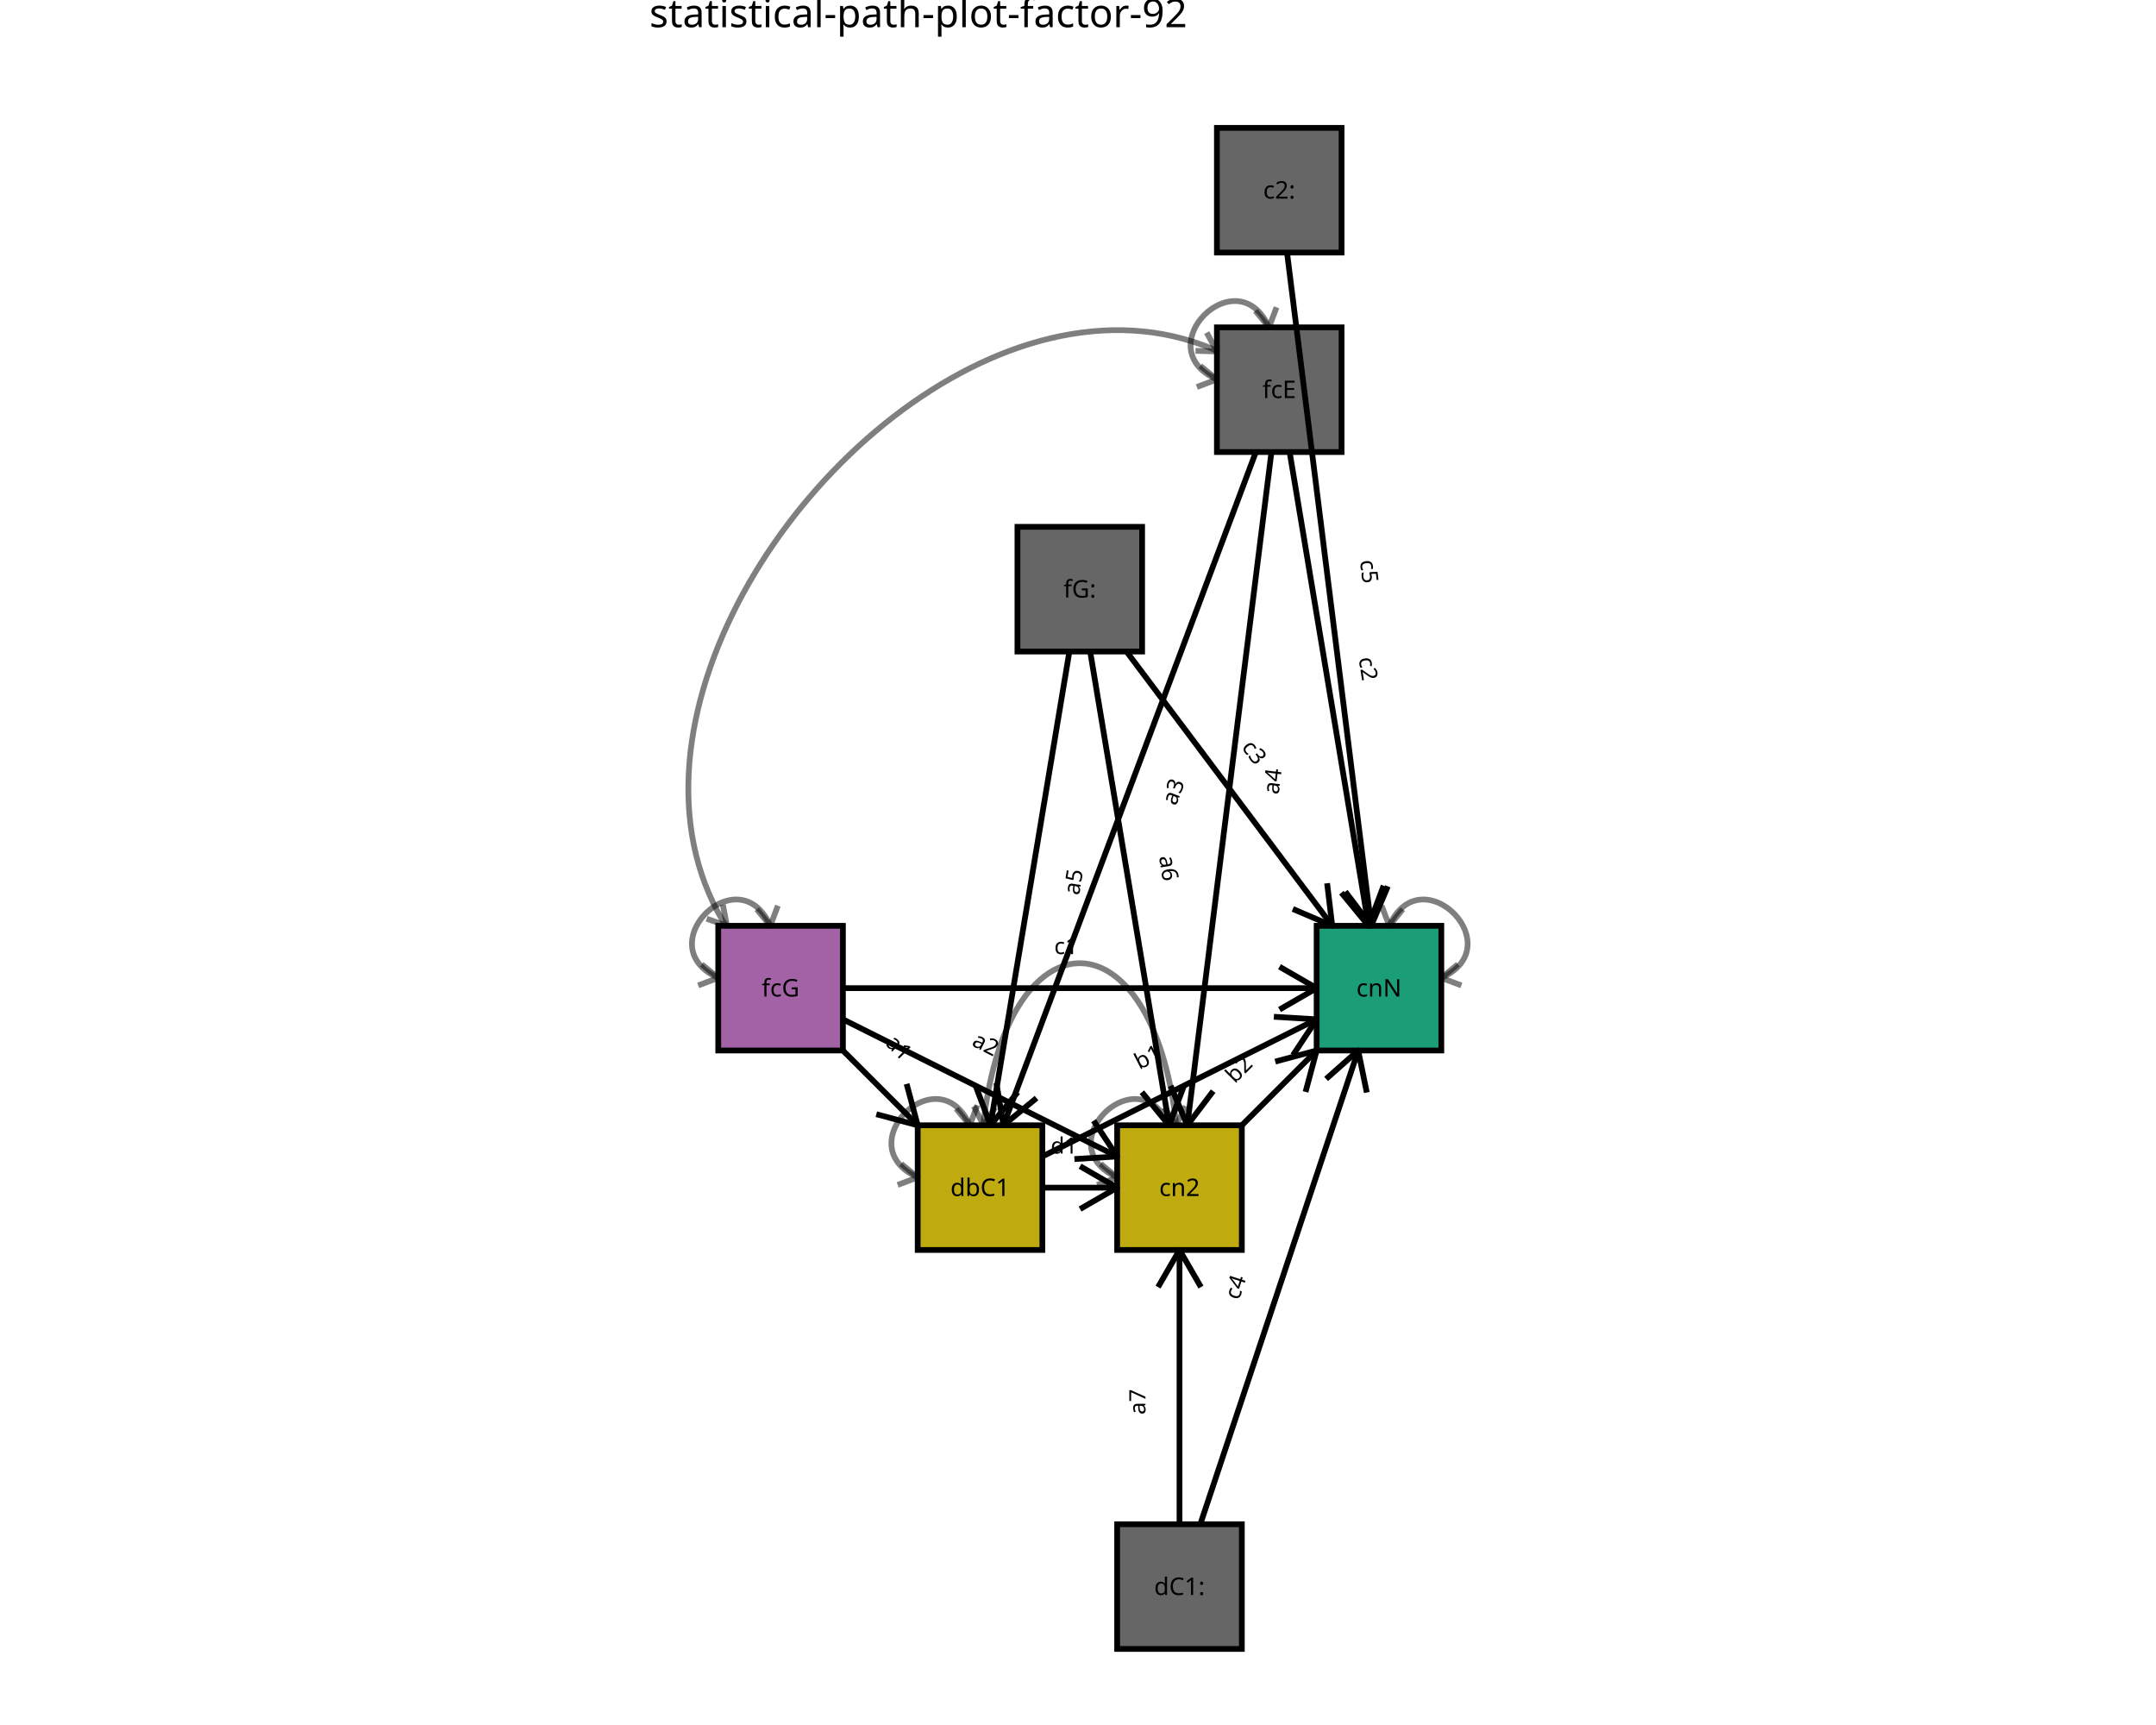
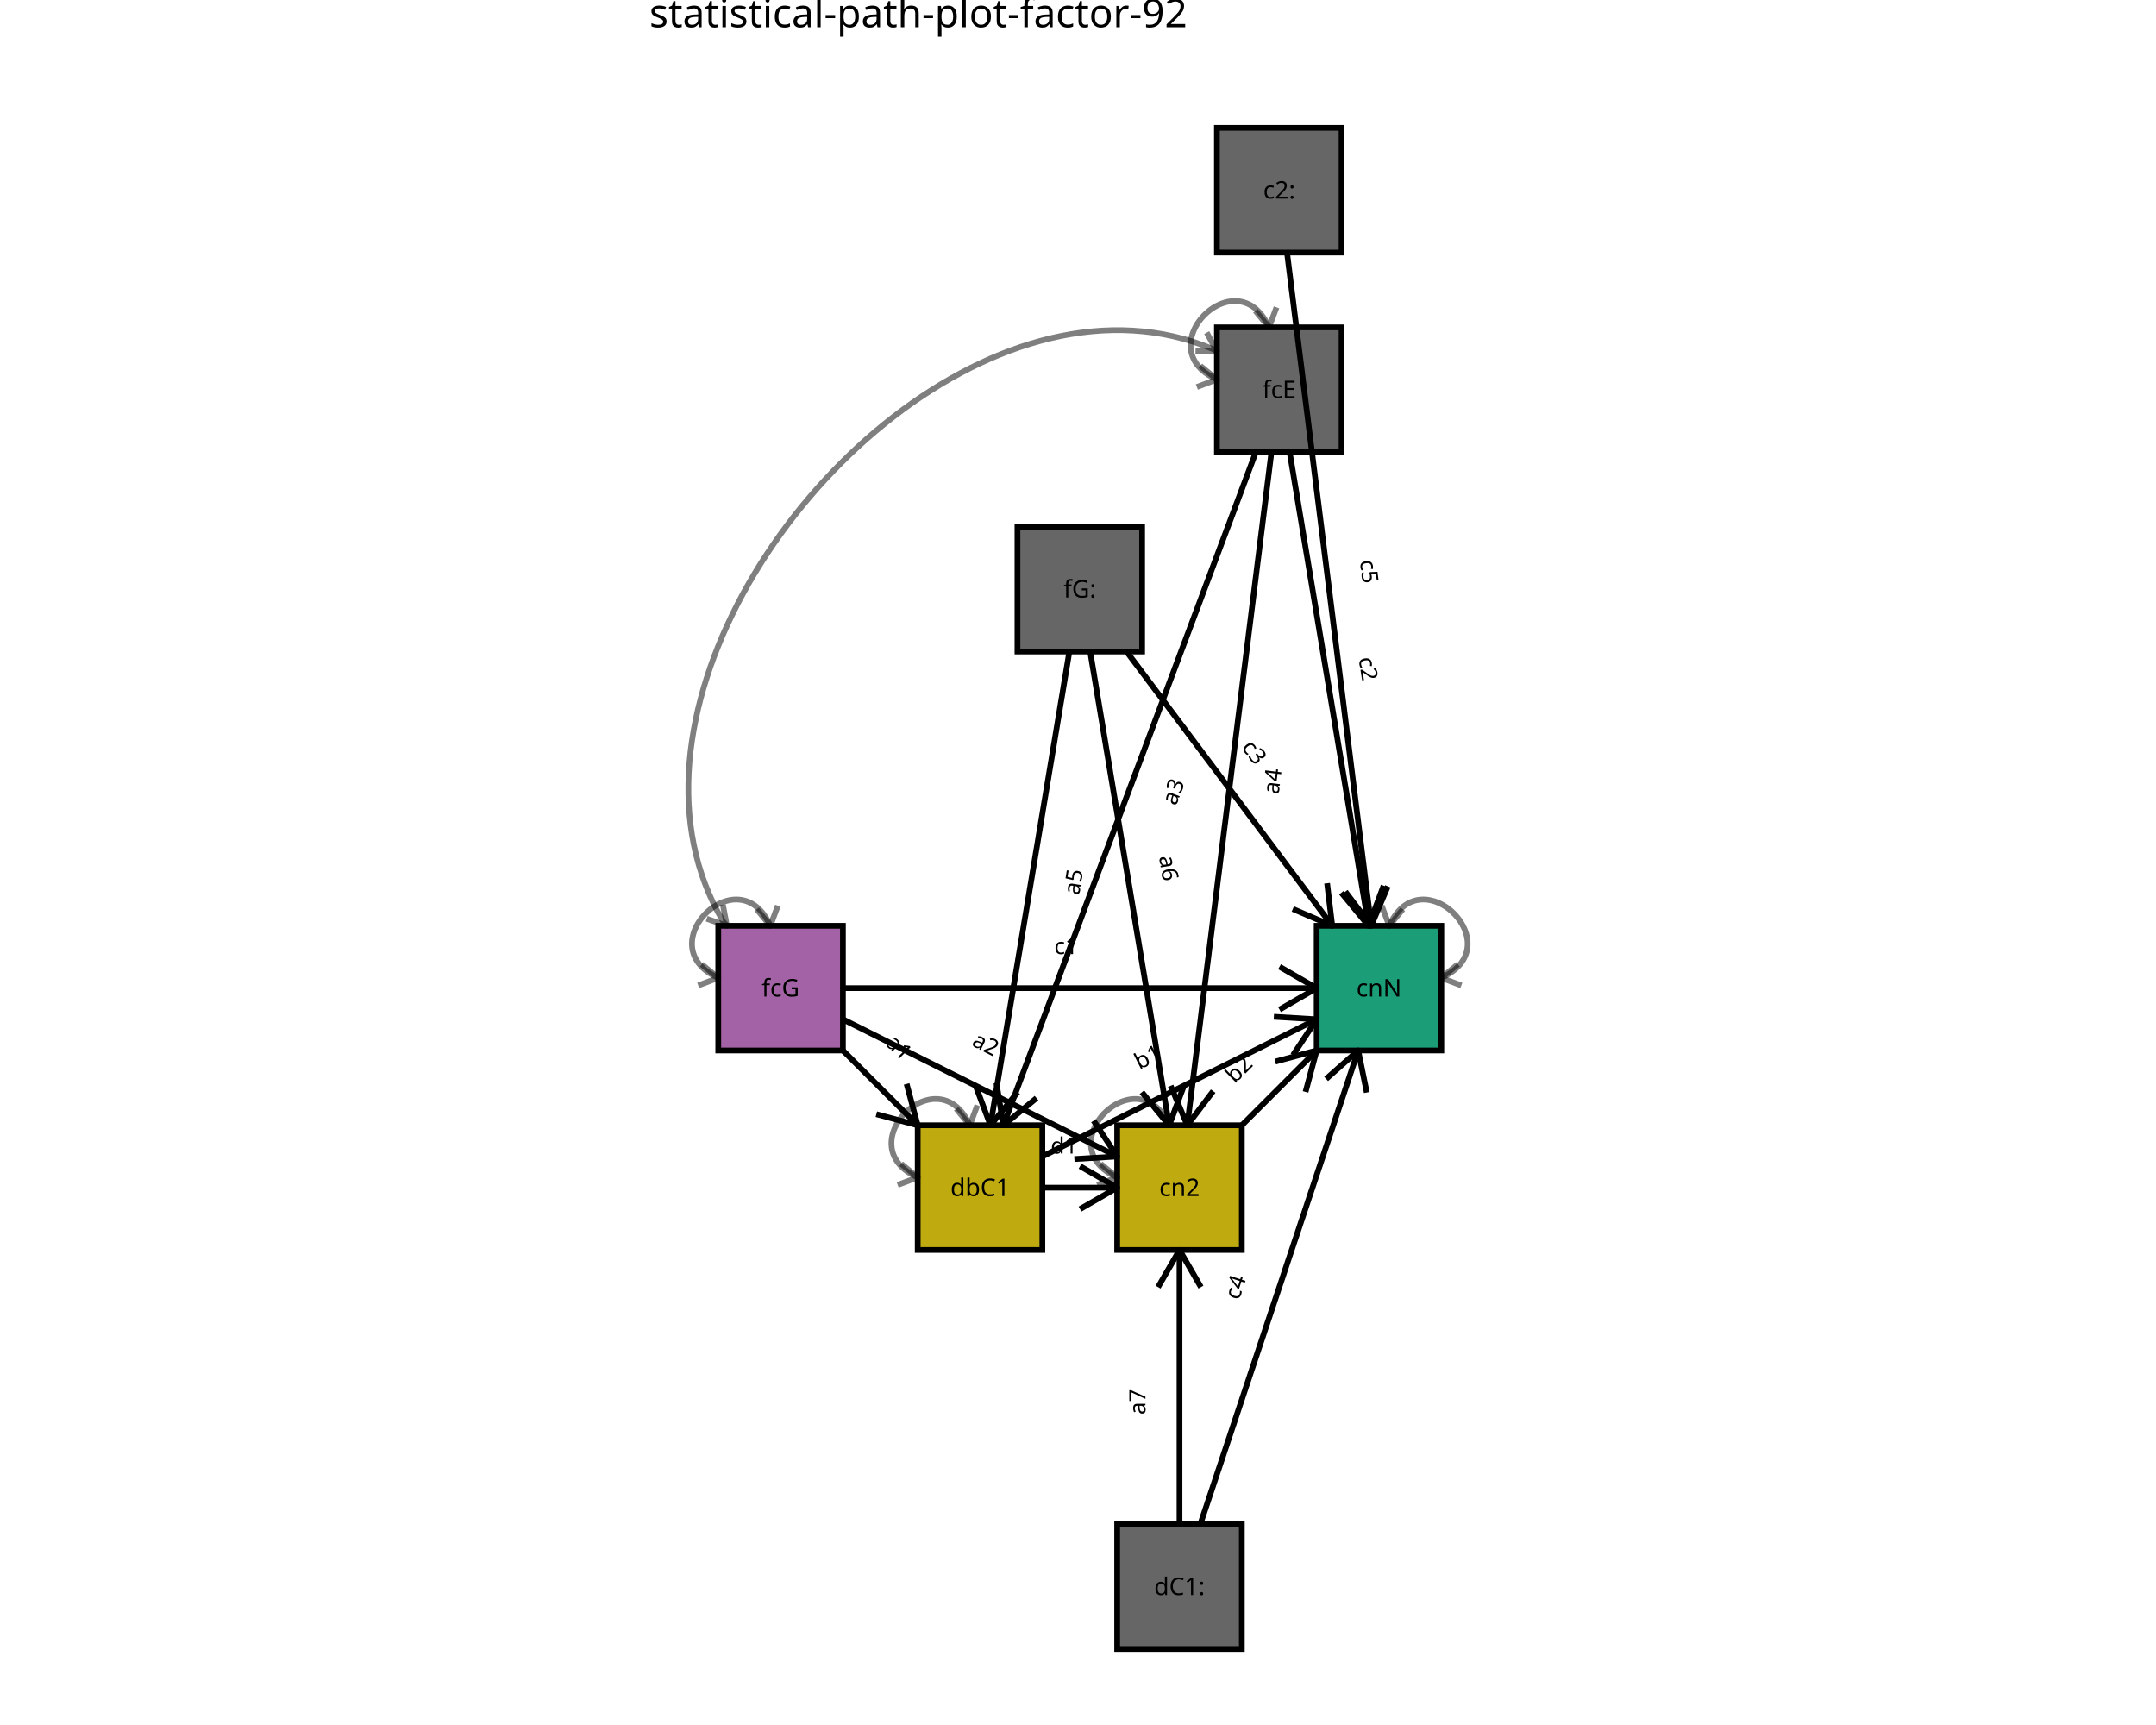
<svg xmlns="http://www.w3.org/2000/svg" class="svglite" data-engine-version="2.0" width="720.00pt" height="576.00pt" viewBox="0 0 720.00 576.00">
  <defs>
    <style type="text/css">
    .svglite line, .svglite polyline, .svglite polygon, .svglite path, .svglite rect, .svglite circle {
      fill: none;
      stroke: #000000;
      stroke-linecap: round;
      stroke-linejoin: round;
      stroke-miterlimit: 10.00;
    }
  </style>
  </defs>
  <rect width="100%" height="100%" style="stroke: none; fill: #FFFFFF;" />
  <defs>
    <clipPath id="cpMC4wMHw3MjAuMDB8MC4wMHw1NzYuMDA=">
      <rect x="0.00" y="0.00" width="720.00" height="576.00" />
    </clipPath>
  </defs>
  <g clip-path="url(#cpMC4wMHw3MjAuMDB8MC4wMHw1NzYuMDA=)">
</g>
  <defs>
    <clipPath id="cpMjE2Ljg3fDUwMy4xM3wwLjAwfDU3Ni4wMA==">
      <rect x="216.87" y="0.00" width="286.26" height="576.00" />
    </clipPath>
  </defs>
  <g clip-path="url(#cpMjE2Ljg3fDUwMy4xM3wwLjAwfDU3Ni4wMA==)">
    <rect x="216.87" y="0.00" width="286.26" height="576.00" style="stroke-width: 10.67; stroke: none;" />
  </g>
  <g clip-path="url(#cpMC4wMHw3MjAuMDB8MC4wMHw1NzYuMDA=)">
</g>
  <defs>
    <clipPath id="cpMjE2Ljg3fDUwMy4xM3wxNy4zMHw1NzYuMDA=">
      <rect x="216.87" y="17.30" width="286.26" height="558.70" />
    </clipPath>
  </defs>
  <g clip-path="url(#cpMjE2Ljg3fDUwMy4xM3wxNy4zMHw1NzYuMDA=)">
    <rect x="216.87" y="17.30" width="286.26" height="558.70" style="stroke-width: 10.67; stroke: none;" />
    <rect x="239.86" y="309.14" width="41.63" height="41.63" style="stroke-width: 1.92; stroke-linecap: butt; stroke-linejoin: miter; fill: #A362A5;" />
    <rect x="439.70" y="309.14" width="41.63" height="41.63" style="stroke-width: 1.92; stroke-linecap: butt; stroke-linejoin: miter; fill: #1B9E77;" />
    <rect x="306.47" y="375.75" width="41.63" height="41.63" style="stroke-width: 1.92; stroke-linecap: butt; stroke-linejoin: miter; fill: #BFAB0F;" />
    <rect x="373.08" y="375.75" width="41.63" height="41.63" style="stroke-width: 1.92; stroke-linecap: butt; stroke-linejoin: miter; fill: #BFAB0F;" />
    <rect x="406.39" y="109.31" width="41.63" height="41.63" style="stroke-width: 1.92; stroke-linecap: butt; stroke-linejoin: miter; fill: #666666;" />
    <rect x="339.78" y="175.92" width="41.63" height="41.63" style="stroke-width: 1.92; stroke-linecap: butt; stroke-linejoin: miter; fill: #666666;" />
    <rect x="373.08" y="508.97" width="41.63" height="41.63" style="stroke-width: 1.92; stroke-linecap: butt; stroke-linejoin: miter; fill: #666666;" />
    <rect x="406.39" y="42.70" width="41.63" height="41.63" style="stroke-width: 1.92; stroke-linecap: butt; stroke-linejoin: miter; fill: #666666;" />
    <polyline points="281.50,329.96 282.88,329.96 284.90,329.96 286.92,329.96 288.94,329.96 290.96,329.96 292.98,329.96 294.99,329.96 297.01,329.96 299.03,329.96 301.05,329.96 303.07,329.96 305.09,329.96 307.11,329.96 309.12,329.96 311.14,329.96 313.16,329.96 315.18,329.96 317.20,329.96 319.22,329.96 321.23,329.96 323.25,329.96 325.27,329.96 327.29,329.96 329.31,329.96 331.33,329.96 333.35,329.96 335.36,329.96 337.38,329.96 339.40,329.96 341.42,329.96 343.44,329.96 345.46,329.96 347.48,329.96 349.49,329.96 351.51,329.96 353.53,329.96 355.55,329.96 357.57,329.96 359.59,329.96 361.60,329.96 363.62,329.96 365.64,329.96 367.66,329.96 369.68,329.96 371.70,329.96 373.72,329.96 375.73,329.96 377.75,329.96 379.77,329.96 381.79,329.96 383.81,329.96 385.83,329.96 387.85,329.96 389.86,329.96 391.88,329.96 393.90,329.96 395.92,329.96 397.94,329.96 399.96,329.96 401.97,329.96 403.99,329.96 406.01,329.96 408.03,329.96 410.05,329.96 412.07,329.96 414.09,329.96 416.10,329.96 418.12,329.96 420.14,329.96 422.16,329.96 424.18,329.96 426.20,329.96 428.22,329.96 430.23,329.96 432.25,329.96 434.27,329.96 436.29,329.96 438.31,329.96 439.70,329.96 " style="stroke-width: 1.92; stroke-linecap: butt;" />
    <polyline points="427.30,337.11 439.70,329.96 427.30,322.80 " style="stroke-width: 1.92; stroke-linecap: butt;" />
    <polyline points="376.21,217.55 376.74,218.27 377.75,219.61 378.76,220.96 379.77,222.30 380.78,223.65 381.79,225.00 382.80,226.34 383.81,227.69 384.82,229.03 385.83,230.38 386.84,231.72 387.85,233.07 388.85,234.41 389.86,235.76 390.87,237.11 391.88,238.45 392.89,239.80 393.90,241.14 394.91,242.49 395.92,243.83 396.93,245.18 397.94,246.53 398.95,247.87 399.96,249.22 400.97,250.56 401.97,251.91 402.98,253.25 403.99,254.60 405.00,255.95 406.01,257.29 407.02,258.64 408.03,259.98 409.04,261.33 410.05,262.67 411.06,264.02 412.07,265.37 413.08,266.71 414.09,268.06 415.09,269.40 416.10,270.75 417.11,272.09 418.12,273.44 419.13,274.78 420.14,276.13 421.15,277.48 422.16,278.82 423.17,280.17 424.18,281.51 425.19,282.86 426.20,284.20 427.21,285.55 428.22,286.90 429.22,288.24 430.23,289.59 431.24,290.93 432.25,292.28 433.26,293.62 434.27,294.97 435.28,296.32 436.29,297.66 437.30,299.01 438.31,300.35 439.32,301.70 440.33,303.04 441.34,304.39 442.34,305.74 443.35,307.08 444.36,308.43 444.90,309.14 " style="stroke-width: 1.92; stroke-linecap: butt;" />
    <polyline points="431.74,303.52 444.90,309.14 443.19,294.93 " style="stroke-width: 1.92; stroke-linecap: butt;" />
    <polyline points="357.13,217.55 356.89,218.94 356.56,220.96 356.22,222.98 355.89,225.00 355.55,227.01 355.21,229.03 354.88,231.05 354.54,233.07 354.20,235.09 353.87,237.11 353.53,239.12 353.19,241.14 352.86,243.16 352.52,245.18 352.19,247.20 351.85,249.22 351.51,251.24 351.18,253.25 350.84,255.27 350.50,257.29 350.17,259.31 349.83,261.33 349.49,263.35 349.16,265.37 348.82,267.38 348.48,269.40 348.15,271.42 347.81,273.44 347.48,275.46 347.14,277.48 346.80,279.49 346.47,281.51 346.13,283.53 345.79,285.55 345.46,287.57 345.12,289.59 344.78,291.61 344.45,293.62 344.11,295.64 343.77,297.66 343.44,299.68 343.10,301.70 342.77,303.72 342.43,305.74 342.09,307.75 341.76,309.77 341.42,311.79 341.08,313.81 340.75,315.83 340.41,317.85 340.07,319.86 339.74,321.88 339.40,323.90 339.06,325.92 338.73,327.94 338.39,329.96 338.06,331.98 337.72,333.99 337.38,336.01 337.05,338.03 336.71,340.05 336.37,342.07 336.04,344.09 335.70,346.11 335.36,348.12 335.03,350.14 334.69,352.16 334.35,354.18 334.02,356.20 333.68,358.22 333.35,360.23 333.01,362.25 332.67,364.27 332.34,366.29 332.00,368.31 331.66,370.33 331.33,372.35 330.99,374.36 330.76,375.75 " style="stroke-width: 1.92; stroke-linecap: butt;" />
    <polyline points="325.74,362.35 330.76,375.75 339.86,364.70 " style="stroke-width: 1.92; stroke-linecap: butt;" />
    <polyline points="364.06,217.55 364.30,218.94 364.63,220.96 364.97,222.98 365.31,225.00 365.64,227.01 365.98,229.03 366.31,231.05 366.65,233.07 366.99,235.09 367.32,237.11 367.66,239.12 368.00,241.14 368.33,243.16 368.67,245.18 369.01,247.20 369.34,249.22 369.68,251.24 370.02,253.25 370.35,255.27 370.69,257.29 371.02,259.31 371.36,261.33 371.70,263.35 372.03,265.37 372.37,267.38 372.71,269.40 373.04,271.42 373.38,273.44 373.72,275.46 374.05,277.48 374.39,279.49 374.72,281.51 375.06,283.53 375.40,285.55 375.73,287.57 376.07,289.59 376.41,291.61 376.74,293.62 377.08,295.64 377.42,297.66 377.75,299.68 378.09,301.70 378.43,303.72 378.76,305.74 379.10,307.75 379.43,309.77 379.77,311.79 380.11,313.81 380.44,315.83 380.78,317.85 381.12,319.86 381.45,321.88 381.79,323.90 382.13,325.92 382.46,327.94 382.80,329.96 383.14,331.98 383.47,333.99 383.81,336.01 384.14,338.03 384.48,340.05 384.82,342.07 385.15,344.09 385.49,346.11 385.83,348.12 386.16,350.14 386.50,352.16 386.84,354.18 387.17,356.20 387.51,358.22 387.85,360.23 388.18,362.25 388.52,364.27 388.85,366.29 389.19,368.31 389.53,370.33 389.86,372.35 390.20,374.36 390.43,375.75 " style="stroke-width: 1.92; stroke-linecap: butt;" />
    <polyline points="381.33,364.70 390.43,375.75 395.45,362.35 " style="stroke-width: 1.92; stroke-linecap: butt;" />
    <polyline points="400.84,508.97 401.30,507.59 401.97,505.57 402.65,503.55 403.32,501.53 403.99,499.51 404.67,497.49 405.34,495.47 406.01,493.46 406.68,491.44 407.36,489.42 408.03,487.40 408.70,485.38 409.38,483.36 410.05,481.34 410.72,479.33 411.39,477.31 412.07,475.29 412.74,473.27 413.41,471.25 414.09,469.23 414.76,467.22 415.43,465.20 416.10,463.18 416.78,461.16 417.45,459.14 418.12,457.12 418.80,455.10 419.47,453.09 420.14,451.07 420.81,449.05 421.49,447.03 422.16,445.01 422.83,442.99 423.51,440.97 424.18,438.96 424.85,436.94 425.52,434.92 426.20,432.90 426.87,430.88 427.54,428.86 428.22,426.85 428.89,424.83 429.56,422.81 430.23,420.79 430.91,418.77 431.58,416.75 432.25,414.73 432.93,412.72 433.60,410.70 434.27,408.68 434.94,406.66 435.62,404.64 436.29,402.62 436.96,400.60 437.63,398.59 438.31,396.57 438.98,394.55 439.65,392.53 440.33,390.51 441.00,388.49 441.67,386.48 442.34,384.46 443.02,382.44 443.69,380.42 444.36,378.40 445.04,376.38 445.71,374.36 446.38,372.35 447.05,370.33 447.73,368.31 448.40,366.29 449.07,364.27 449.75,362.25 450.42,360.23 451.09,358.22 451.76,356.20 452.44,354.18 453.11,352.16 453.57,350.77 " style="stroke-width: 1.92; stroke-linecap: butt;" />
    <polyline points="456.44,364.80 453.57,350.77 442.86,360.27 " style="stroke-width: 1.92; stroke-linecap: butt;" />
    <polyline points="393.90,508.97 393.90,508.26 393.90,506.91 393.90,505.57 393.90,504.22 393.90,502.88 393.90,501.53 393.90,500.18 393.90,498.84 393.90,497.49 393.90,496.15 393.90,494.80 393.90,493.46 393.90,492.11 393.90,490.76 393.90,489.42 393.90,488.07 393.90,486.73 393.90,485.38 393.90,484.04 393.90,482.69 393.90,481.34 393.90,480.00 393.90,478.65 393.90,477.31 393.90,475.96 393.90,474.62 393.90,473.27 393.90,471.93 393.90,470.58 393.90,469.23 393.90,467.89 393.90,466.54 393.90,465.20 393.90,463.85 393.90,462.51 393.90,461.16 393.90,459.81 393.90,458.47 393.90,457.12 393.90,455.78 393.90,454.43 393.90,453.09 393.90,451.74 393.90,450.39 393.90,449.05 393.90,447.70 393.90,446.36 393.90,445.01 393.90,443.67 393.90,442.32 393.90,440.97 393.90,439.63 393.90,438.28 393.90,436.94 393.90,435.59 393.90,434.25 393.90,432.90 393.90,431.56 393.90,430.21 393.90,428.86 393.90,427.52 393.90,426.17 393.90,424.83 393.90,423.48 393.90,422.14 393.90,420.79 393.90,419.44 393.90,418.10 393.90,417.38 " style="stroke-width: 1.92; stroke-linecap: butt;" />
    <polyline points="401.06,429.78 393.90,417.38 386.74,429.78 " style="stroke-width: 1.92; stroke-linecap: butt;" />
    <polyline points="429.81,84.33 429.90,85.05 430.23,87.74 430.57,90.43 430.91,93.12 431.24,95.81 431.58,98.50 431.92,101.19 432.25,103.89 432.59,106.58 432.93,109.27 433.26,111.96 433.60,114.65 433.93,117.34 434.27,120.03 434.61,122.72 434.94,125.42 435.28,128.11 435.62,130.80 435.95,133.49 436.29,136.18 436.63,138.87 436.96,141.56 437.30,144.26 437.63,146.95 437.97,149.64 438.31,152.33 438.64,155.02 438.98,157.71 439.32,160.40 439.65,163.09 439.99,165.79 440.33,168.48 440.66,171.17 441.00,173.86 441.34,176.55 441.67,179.24 442.01,181.93 442.34,184.63 442.68,187.32 443.02,190.01 443.35,192.70 443.69,195.39 444.03,198.08 444.36,200.77 444.70,203.46 445.04,206.16 445.37,208.85 445.71,211.54 446.05,214.23 446.38,216.92 446.72,219.61 447.05,222.30 447.39,225.00 447.73,227.69 448.06,230.38 448.40,233.07 448.74,235.76 449.07,238.45 449.41,241.14 449.75,243.83 450.08,246.53 450.42,249.22 450.76,251.91 451.09,254.60 451.43,257.29 451.76,259.98 452.10,262.67 452.44,265.37 452.77,268.06 453.11,270.75 453.45,273.44 453.78,276.13 454.12,278.82 454.46,281.51 454.79,284.20 455.13,286.90 455.47,289.59 455.80,292.28 456.14,294.97 456.47,297.66 456.81,300.35 457.15,303.04 457.48,305.74 457.82,308.43 457.91,309.14 " style="stroke-width: 1.92; stroke-linecap: butt;" />
    <polyline points="449.27,297.73 457.91,309.14 463.47,295.95 " style="stroke-width: 1.92; stroke-linecap: butt;" />
    <polyline points="281.50,350.77 281.54,350.82 282.21,351.49 282.88,352.16 283.56,352.83 284.23,353.51 284.90,354.18 285.57,354.85 286.25,355.52 286.92,356.20 287.59,356.87 288.27,357.54 288.94,358.22 289.61,358.89 290.28,359.56 290.96,360.23 291.63,360.91 292.30,361.58 292.98,362.25 293.65,362.93 294.32,363.60 294.99,364.27 295.67,364.94 296.34,365.62 297.01,366.29 297.69,366.96 298.36,367.64 299.03,368.31 299.70,368.98 300.38,369.65 301.05,370.33 301.72,371.00 302.40,371.67 303.07,372.35 303.74,373.02 304.41,373.69 305.09,374.36 305.76,375.04 306.43,375.71 306.47,375.75 " style="stroke-width: 1.92; stroke-linecap: butt;" />
    <polyline points="292.65,372.05 306.47,375.75 302.77,361.93 " style="stroke-width: 1.92; stroke-linecap: butt;" />
    <polyline points="281.50,340.37 282.21,340.72 283.56,341.40 284.90,342.07 286.25,342.74 287.59,343.41 288.94,344.09 290.28,344.76 291.63,345.43 292.98,346.11 294.32,346.78 295.67,347.45 297.01,348.12 298.36,348.80 299.70,349.47 301.05,350.14 302.40,350.82 303.74,351.49 305.09,352.16 306.43,352.83 307.78,353.51 309.12,354.18 310.47,354.85 311.81,355.52 313.16,356.20 314.51,356.87 315.85,357.54 317.20,358.22 318.54,358.89 319.89,359.56 321.23,360.23 322.58,360.91 323.93,361.58 325.27,362.25 326.62,362.93 327.96,363.60 329.31,364.27 330.65,364.94 332.00,365.62 333.35,366.29 334.69,366.96 336.04,367.64 337.38,368.31 338.73,368.98 340.07,369.65 341.42,370.33 342.77,371.00 344.11,371.67 345.46,372.35 346.80,373.02 348.15,373.69 349.49,374.36 350.84,375.04 352.19,375.71 353.53,376.38 354.88,377.06 356.22,377.73 357.57,378.40 358.91,379.07 360.26,379.75 361.60,380.42 362.95,381.09 364.30,381.77 365.64,382.44 366.99,383.11 368.33,383.78 369.68,384.46 371.02,385.13 372.37,385.80 373.08,386.16 " style="stroke-width: 1.92; stroke-linecap: butt;" />
    <polyline points="358.80,387.02 373.08,386.16 365.20,374.22 " style="stroke-width: 1.92; stroke-linecap: butt;" />
    <polyline points="348.11,386.16 348.82,385.80 350.17,385.13 351.51,384.46 352.86,383.78 354.20,383.11 355.55,382.44 356.89,381.77 358.24,381.09 359.59,380.42 360.93,379.75 362.28,379.07 363.62,378.40 364.97,377.73 366.31,377.06 367.66,376.38 369.01,375.71 370.35,375.04 371.70,374.36 373.04,373.69 374.39,373.02 375.73,372.35 377.08,371.67 378.43,371.00 379.77,370.33 381.12,369.65 382.46,368.98 383.81,368.31 385.15,367.64 386.50,366.96 387.85,366.29 389.19,365.62 390.54,364.94 391.88,364.27 393.23,363.60 394.57,362.93 395.92,362.25 397.26,361.58 398.61,360.91 399.96,360.23 401.30,359.56 402.65,358.89 403.99,358.22 405.34,357.54 406.68,356.87 408.03,356.20 409.38,355.52 410.72,354.85 412.07,354.18 413.41,353.51 414.76,352.83 416.10,352.16 417.45,351.49 418.80,350.82 420.14,350.14 421.49,349.47 422.83,348.80 424.18,348.12 425.52,347.45 426.87,346.78 428.22,346.11 429.56,345.43 430.91,344.76 432.25,344.09 433.60,343.41 434.94,342.74 436.29,342.07 437.63,341.40 438.98,340.72 439.70,340.37 " style="stroke-width: 1.92; stroke-linecap: butt;" />
    <polyline points="431.81,352.31 439.70,340.37 425.41,339.51 " style="stroke-width: 1.92; stroke-linecap: butt;" />
    <polyline points="348.11,396.57 348.15,396.57 348.82,396.57 349.49,396.57 350.17,396.57 350.84,396.57 351.51,396.57 352.19,396.57 352.86,396.57 353.53,396.57 354.20,396.57 354.88,396.57 355.55,396.57 356.22,396.57 356.89,396.57 357.57,396.57 358.24,396.57 358.91,396.57 359.59,396.57 360.26,396.57 360.93,396.57 361.60,396.57 362.28,396.57 362.95,396.57 363.62,396.57 364.30,396.57 364.97,396.57 365.64,396.57 366.31,396.57 366.99,396.57 367.66,396.57 368.33,396.57 369.01,396.57 369.68,396.57 370.35,396.57 371.02,396.57 371.70,396.57 372.37,396.57 373.04,396.57 373.08,396.57 " style="stroke-width: 1.92; stroke-linecap: butt;" />
    <polyline points="360.69,403.72 373.08,396.57 360.69,389.41 " style="stroke-width: 1.92; stroke-linecap: butt;" />
    <polyline points="414.72,375.75 414.76,375.71 415.43,375.04 416.10,374.36 416.78,373.69 417.45,373.02 418.12,372.35 418.80,371.67 419.47,371.00 420.14,370.33 420.81,369.65 421.49,368.98 422.16,368.31 422.83,367.64 423.51,366.96 424.18,366.29 424.85,365.62 425.52,364.94 426.20,364.27 426.87,363.60 427.54,362.93 428.22,362.25 428.89,361.58 429.56,360.91 430.23,360.23 430.91,359.56 431.58,358.89 432.25,358.22 432.93,357.54 433.60,356.87 434.27,356.20 434.94,355.52 435.62,354.85 436.29,354.18 436.96,353.51 437.63,352.83 438.31,352.16 438.98,351.49 439.65,350.82 439.70,350.77 " style="stroke-width: 1.92; stroke-linecap: butt;" />
    <polyline points="435.99,364.60 439.70,350.77 425.87,354.48 " style="stroke-width: 1.92; stroke-linecap: butt;" />
    <polyline points="430.68,150.94 430.91,152.33 431.24,154.35 431.58,156.37 431.92,158.38 432.25,160.40 432.59,162.42 432.93,164.44 433.26,166.46 433.60,168.48 433.93,170.50 434.27,172.51 434.61,174.53 434.94,176.55 435.28,178.57 435.62,180.59 435.95,182.61 436.29,184.63 436.63,186.64 436.96,188.66 437.30,190.68 437.63,192.70 437.97,194.72 438.31,196.74 438.64,198.75 438.98,200.77 439.32,202.79 439.65,204.81 439.99,206.83 440.33,208.85 440.66,210.87 441.00,212.88 441.34,214.90 441.67,216.92 442.01,218.94 442.34,220.96 442.68,222.98 443.02,225.00 443.35,227.01 443.69,229.03 444.03,231.05 444.36,233.07 444.70,235.09 445.04,237.11 445.37,239.12 445.71,241.14 446.05,243.16 446.38,245.18 446.72,247.20 447.05,249.22 447.39,251.24 447.73,253.25 448.06,255.27 448.40,257.29 448.74,259.31 449.07,261.33 449.41,263.35 449.75,265.37 450.08,267.38 450.42,269.40 450.76,271.42 451.09,273.44 451.43,275.46 451.76,277.48 452.10,279.49 452.44,281.51 452.77,283.53 453.11,285.55 453.45,287.57 453.78,289.59 454.12,291.61 454.46,293.62 454.79,295.64 455.13,297.66 455.47,299.68 455.80,301.70 456.14,303.72 456.47,305.74 456.81,307.75 457.04,309.14 " style="stroke-width: 1.92; stroke-linecap: butt;" />
    <polyline points="447.95,298.09 457.04,309.14 462.06,295.74 " style="stroke-width: 1.92; stroke-linecap: butt;" />
    <polyline points="419.40,150.94 419.13,151.66 418.12,154.35 417.11,157.04 416.10,159.73 415.09,162.42 414.09,165.11 413.08,167.80 412.07,170.50 411.06,173.19 410.05,175.88 409.04,178.57 408.03,181.26 407.02,183.95 406.01,186.64 405.00,189.34 403.99,192.03 402.98,194.72 401.97,197.41 400.97,200.10 399.96,202.79 398.95,205.48 397.94,208.17 396.93,210.87 395.92,213.56 394.91,216.25 393.90,218.94 392.89,221.63 391.88,224.32 390.87,227.01 389.86,229.71 388.85,232.40 387.85,235.09 386.84,237.78 385.83,240.47 384.82,243.16 383.81,245.85 382.80,248.54 381.79,251.24 380.78,253.93 379.77,256.62 378.76,259.31 377.75,262.00 376.74,264.69 375.73,267.38 374.72,270.08 373.72,272.77 372.71,275.46 371.70,278.15 370.69,280.84 369.68,283.53 368.67,286.22 367.66,288.91 366.65,291.61 365.64,294.30 364.63,296.99 363.62,299.68 362.61,302.37 361.60,305.06 360.60,307.75 359.59,310.45 358.58,313.14 357.57,315.83 356.56,318.52 355.55,321.21 354.54,323.90 353.53,326.59 352.52,329.28 351.51,331.98 350.50,334.67 349.49,337.36 348.48,340.05 347.48,342.74 346.47,345.43 345.46,348.12 344.45,350.82 343.44,353.51 342.43,356.20 341.42,358.89 340.41,361.58 339.40,364.27 338.39,366.96 337.38,369.65 336.37,372.35 335.36,375.04 335.10,375.75 " style="stroke-width: 1.92; stroke-linecap: butt;" />
    <polyline points="332.75,361.63 335.10,375.75 346.15,366.66 " style="stroke-width: 1.92; stroke-linecap: butt;" />
    <polyline points="424.60,150.94 424.51,151.66 424.18,154.35 423.84,157.04 423.51,159.73 423.17,162.42 422.83,165.11 422.50,167.80 422.16,170.50 421.82,173.19 421.49,175.88 421.15,178.57 420.81,181.26 420.48,183.95 420.14,186.64 419.80,189.34 419.47,192.03 419.13,194.72 418.80,197.41 418.46,200.10 418.12,202.79 417.79,205.48 417.45,208.17 417.11,210.87 416.78,213.56 416.44,216.25 416.10,218.94 415.77,221.63 415.43,224.32 415.09,227.01 414.76,229.71 414.42,232.40 414.09,235.09 413.75,237.78 413.41,240.47 413.08,243.16 412.74,245.85 412.40,248.54 412.07,251.24 411.73,253.93 411.39,256.62 411.06,259.31 410.72,262.00 410.39,264.69 410.05,267.38 409.71,270.08 409.38,272.77 409.04,275.46 408.70,278.15 408.37,280.84 408.03,283.53 407.69,286.22 407.36,288.91 407.02,291.61 406.68,294.30 406.35,296.99 406.01,299.68 405.68,302.37 405.34,305.06 405.00,307.75 404.67,310.45 404.33,313.14 403.99,315.83 403.66,318.52 403.32,321.21 402.98,323.90 402.65,326.59 402.31,329.28 401.97,331.98 401.64,334.67 401.30,337.36 400.97,340.05 400.63,342.74 400.29,345.43 399.96,348.12 399.62,350.82 399.28,353.51 398.95,356.20 398.61,358.89 398.27,361.58 397.94,364.27 397.60,366.96 397.26,369.65 396.93,372.35 396.59,375.04 396.50,375.75 " style="stroke-width: 1.92; stroke-linecap: butt;" />
    <polyline points="390.94,362.56 396.50,375.75 405.14,364.34 " style="stroke-width: 1.92; stroke-linecap: butt;" />
    <text x="356.02" y="318.58" text-anchor="middle" style="font-size: 7.53px; font-family: sans;" textLength="7.95px" lengthAdjust="spacingAndGlyphs">c1</text>
    <text transform="translate(416.81,252.72) rotate(-307)" text-anchor="middle" style="font-size: 7.53px; font-family: sans;" textLength="7.95px" lengthAdjust="spacingAndGlyphs">c3</text>
    <text transform="translate(361.03,294.87) rotate(-441)" text-anchor="middle" style="font-size: 7.53px; font-family: sans;" textLength="8.37px" lengthAdjust="spacingAndGlyphs">a5</text>
    <text transform="translate(387.72,290.28) rotate(-279)" text-anchor="middle" style="font-size: 7.53px; font-family: sans;" textLength="8.37px" lengthAdjust="spacingAndGlyphs">a6</text>
    <text transform="translate(414.98,430.57) rotate(-72)" text-anchor="middle" style="font-size: 7.53px; font-family: sans;" textLength="7.95px" lengthAdjust="spacingAndGlyphs">c4</text>
    <text transform="translate(382.52,468.09) rotate(-90)" text-anchor="middle" style="font-size: 7.53px; font-family: sans;" textLength="8.37px" lengthAdjust="spacingAndGlyphs">a7</text>
    <text transform="translate(454.62,191.13) rotate(-277)" text-anchor="middle" style="font-size: 7.53px; font-family: sans;" textLength="7.95px" lengthAdjust="spacingAndGlyphs">c5</text>
    <text transform="translate(298.42,351.60) rotate(-315)" text-anchor="middle" style="font-size: 7.53px; font-family: sans;" textLength="8.37px" lengthAdjust="spacingAndGlyphs">a1</text>
    <text transform="translate(328.05,350.92) rotate(-333)" text-anchor="middle" style="font-size: 7.53px; font-family: sans;" textLength="8.37px" lengthAdjust="spacingAndGlyphs">a2</text>
    <text transform="translate(384.49,355.25) rotate(-27)" text-anchor="middle" style="font-size: 7.53px; font-family: sans;" textLength="8.37px" lengthAdjust="spacingAndGlyphs">b1</text>
    <text x="355.34" y="385.19" text-anchor="middle" style="font-size: 7.53px; font-family: sans;" textLength="8.37px" lengthAdjust="spacingAndGlyphs">d1</text>
    <text transform="translate(415.55,358.83) rotate(-45)" text-anchor="middle" style="font-size: 7.53px; font-family: sans;" textLength="8.37px" lengthAdjust="spacingAndGlyphs">b2</text>
    <text transform="translate(454.33,223.67) rotate(-279)" text-anchor="middle" style="font-size: 7.53px; font-family: sans;" textLength="7.95px" lengthAdjust="spacingAndGlyphs">c2</text>
    <text transform="translate(394.21,265.27) rotate(-429)" text-anchor="middle" style="font-size: 7.53px; font-family: sans;" textLength="8.37px" lengthAdjust="spacingAndGlyphs">a3</text>
    <text transform="translate(427.51,261.20) rotate(-443)" text-anchor="middle" style="font-size: 7.53px; font-family: sans;" textLength="8.37px" lengthAdjust="spacingAndGlyphs">a4</text>
    <text x="260.68" y="332.75" text-anchor="middle" style="font-size: 8.13px; font-family: sans;" textLength="12.65px" lengthAdjust="spacingAndGlyphs">fcG</text>
    <text x="460.51" y="332.75" text-anchor="middle" style="font-size: 8.13px; font-family: sans;" textLength="14.46px" lengthAdjust="spacingAndGlyphs">cnN</text>
    <text x="327.29" y="399.37" text-anchor="middle" style="font-size: 8.13px; font-family: sans;" textLength="19.44px" lengthAdjust="spacingAndGlyphs">dbC1</text>
    <text x="393.90" y="399.37" text-anchor="middle" style="font-size: 8.13px; font-family: sans;" textLength="13.11px" lengthAdjust="spacingAndGlyphs">cn2</text>
    <text x="427.21" y="132.92" text-anchor="middle" style="font-size: 8.13px; font-family: sans;" textLength="11.75px" lengthAdjust="spacingAndGlyphs">fcE</text>
    <text x="360.60" y="199.53" text-anchor="middle" style="font-size: 8.13px; font-family: sans;" textLength="10.84px" lengthAdjust="spacingAndGlyphs">fG:</text>
    <text x="393.90" y="532.59" text-anchor="middle" style="font-size: 8.13px; font-family: sans;" textLength="17.17px" lengthAdjust="spacingAndGlyphs">dC1:</text>
    <text x="427.21" y="66.31" text-anchor="middle" style="font-size: 8.13px; font-family: sans;" textLength="10.85px" lengthAdjust="spacingAndGlyphs">c2:</text>
    <polyline points="242.74,309.14 241.50,307.70 239.79,304.66 238.21,301.57 236.79,298.43 235.50,295.25 234.35,292.03 233.33,288.77 232.45,285.47 231.71,282.14 231.09,278.78 230.60,275.38 230.24,271.96 230.00,268.52 229.88,265.05 229.89,261.56 230.01,258.06 230.24,254.54 230.59,251.01 231.06,247.48 231.63,243.93 232.31,240.38 233.09,236.82 233.98,233.27 234.97,229.72 236.06,226.18 237.24,222.64 238.52,219.11 239.90,215.60 241.36,212.10 242.92,208.62 244.56,205.16 246.28,201.72 248.09,198.30 249.98,194.92 251.95,191.56 253.99,188.24 256.11,184.95 258.30,181.70 260.56,178.49 262.89,175.32 265.29,172.19 267.75,169.11 270.28,166.09 272.86,163.11 275.50,160.19 278.20,157.33 280.95,154.52 283.75,151.78 286.60,149.10 289.50,146.49 292.45,143.95 295.44,141.48 298.47,139.09 301.54,136.77 304.65,134.53 307.80,132.38 310.98,130.31 314.18,128.32 317.42,126.43 320.69,124.62 323.98,122.91 327.29,121.30 330.63,119.78 333.98,118.37 337.35,117.06 340.73,115.86 344.13,114.77 347.54,113.79 350.96,112.92 354.38,112.17 357.81,111.54 361.24,111.03 364.67,110.64 368.10,110.38 371.53,110.25 374.95,110.25 378.36,110.39 381.76,110.66 385.15,111.06 388.53,111.61 391.89,112.31 395.23,113.15 398.55,114.14 401.85,115.28 405.13,116.57 406.39,117.34 " style="stroke-width: 1.92; stroke: #000000; stroke-opacity: 0.50; stroke-linecap: butt;" />
    <polyline points="235.99,306.78 242.74,309.14 241.41,302.11 " style="stroke-width: 1.92; stroke: #000000; stroke-opacity: 0.50; stroke-linecap: butt;" />
    <polyline points="399.24,117.15 406.39,117.34 402.98,111.05 " style="stroke-width: 1.92; stroke: #000000; stroke-opacity: 0.50; stroke-linecap: butt;" />
-     <polyline points="328.44,375.75 328.52,374.30 328.84,371.80 329.19,369.35 329.57,366.96 329.99,364.64 330.43,362.38 330.91,360.17 331.41,358.03 331.95,355.95 332.51,353.93 333.10,351.98 333.71,350.08 334.35,348.25 335.01,346.47 335.70,344.76 336.41,343.11 337.14,341.52 337.89,339.99 338.66,338.52 339.45,337.11 340.26,335.77 341.09,334.48 341.93,333.26 342.79,332.10 343.67,331.00 344.56,329.96 345.46,328.98 346.38,328.06 347.31,327.20 348.25,326.41 349.20,325.68 350.16,325.00 351.13,324.39 352.10,323.84 353.08,323.35 354.07,322.92 355.07,322.56 356.07,322.25 357.07,322.01 358.07,321.82 359.08,321.70 360.09,321.64 361.10,321.64 362.11,321.70 363.12,321.82 364.12,322.01 365.12,322.25 366.12,322.56 367.12,322.92 368.11,323.35 369.09,323.84 370.07,324.39 371.03,325.00 371.99,325.68 372.94,326.41 373.88,327.20 374.81,328.06 375.73,328.98 376.63,329.96 377.52,331.00 378.40,332.10 379.26,333.26 380.10,334.48 380.93,335.77 381.74,337.11 382.53,338.52 383.30,339.99 384.05,341.52 384.79,343.11 385.49,344.76 386.18,346.47 386.84,348.25 387.48,350.08 388.10,351.98 388.68,353.93 389.24,355.95 389.78,358.03 390.28,360.17 390.76,362.38 391.20,364.64 391.62,366.96 392.00,369.35 392.35,371.80 392.67,374.30 392.75,375.75 " style="stroke-width: 1.92; stroke: #000000; stroke-opacity: 0.50; stroke-linecap: butt;" />
-     <polyline points="325.21,369.37 328.44,375.75 332.36,369.76 " style="stroke-width: 1.92; stroke: #000000; stroke-opacity: 0.50; stroke-linecap: butt;" />
-     <polyline points="388.83,369.76 392.75,375.75 395.98,369.37 " style="stroke-width: 1.92; stroke: #000000; stroke-opacity: 0.50; stroke-linecap: butt;" />
    <polyline points="257.25,309.14 257.25,309.13 256.79,308.16 256.30,307.26 255.80,306.42 255.27,305.64 254.73,304.91 254.17,304.25 253.60,303.64 253.00,303.09 252.40,302.60 251.78,302.15 251.15,301.76 250.52,301.42 249.87,301.13 249.22,300.89 248.56,300.69 247.89,300.54 247.22,300.44 246.55,300.37 245.88,300.35 245.20,300.37 244.53,300.43 243.86,300.53 243.20,300.67 242.54,300.84 241.88,301.04 241.24,301.28 240.60,301.55 239.97,301.85 239.35,302.19 238.75,302.55 238.16,302.93 237.58,303.35 237.02,303.78 236.48,304.25 235.96,304.73 235.45,305.23 234.97,305.76 234.51,306.30 234.07,306.86 233.66,307.44 233.27,308.03 232.91,308.63 232.58,309.25 232.27,309.88 232.00,310.52 231.76,311.16 231.56,311.82 231.39,312.48 231.25,313.14 231.15,313.81 231.10,314.48 231.07,315.15 231.10,315.83 231.16,316.50 231.26,317.17 231.41,317.83 231.61,318.49 231.85,319.15 232.14,319.79 232.49,320.43 232.88,321.06 233.32,321.68 233.82,322.28 234.37,322.87 234.97,323.45 235.64,324.01 236.36,324.55 237.14,325.08 237.98,325.58 238.88,326.06 239.85,326.53 239.86,326.53 " style="stroke-width: 1.92; stroke: #000000; stroke-opacity: 0.50; stroke-linecap: butt;" />
    <polyline points="252.71,303.61 257.25,309.14 259.77,302.44 " style="stroke-width: 1.92; stroke: #000000; stroke-opacity: 0.50; stroke-linecap: butt;" />
    <polyline points="233.17,329.05 239.86,326.53 234.33,321.99 " style="stroke-width: 1.92; stroke: #000000; stroke-opacity: 0.50; stroke-linecap: butt;" />
-     <polyline points="423.78,109.31 423.77,109.29 423.31,108.33 422.83,107.43 422.33,106.58 421.80,105.80 421.26,105.08 420.70,104.42 420.12,103.81 419.53,103.26 418.93,102.77 418.31,102.32 417.68,101.93 417.04,101.59 416.40,101.30 415.74,101.06 415.08,100.86 414.42,100.71 413.75,100.60 413.08,100.54 412.40,100.52 411.73,100.54 411.06,100.60 410.39,100.70 409.73,100.83 409.07,101.00 408.41,101.21 407.76,101.45 407.13,101.72 406.50,102.02 405.88,102.35 405.28,102.71 404.69,103.10 404.11,103.51 403.55,103.95 403.01,104.41 402.48,104.90 401.98,105.40 401.49,105.93 401.03,106.47 400.59,107.03 400.18,107.61 399.79,108.20 399.43,108.80 399.10,109.42 398.80,110.05 398.53,110.68 398.29,111.33 398.09,111.98 397.91,112.65 397.78,113.31 397.68,113.98 397.62,114.65 397.60,115.32 397.62,116.00 397.68,116.67 397.79,117.34 397.94,118.00 398.14,118.66 398.38,119.32 398.67,119.96 399.01,120.60 399.40,121.23 399.85,121.85 400.34,122.45 400.89,123.04 401.50,123.62 402.16,124.18 402.88,124.72 403.66,125.25 404.51,125.75 405.41,126.23 406.37,126.69 406.39,126.70 " style="stroke-width: 1.92; stroke: #000000; stroke-opacity: 0.50; stroke-linecap: butt;" />
-     <polyline points="419.24,103.78 423.78,109.31 426.30,102.61 " style="stroke-width: 1.92; stroke: #000000; stroke-opacity: 0.50; stroke-linecap: butt;" />
-     <polyline points="399.69,129.22 406.39,126.70 400.86,122.16 " style="stroke-width: 1.92; stroke: #000000; stroke-opacity: 0.50; stroke-linecap: butt;" />
+     <polyline points="481.33,326.53 481.34,326.53 482.31,326.06 483.21,325.58 484.05,325.08 484.83,324.55 485.55,324.01 486.22,323.45 486.82,322.87 487.37,322.28 487.87,321.68 488.31,321.06 488.71,320.43 489.05,319.79 489.34,319.15 489.58,318.49 489.78,317.83 489.93,317.17 490.03,316.50 490.10,315.83 490.12,315.15 490.10,314.48 490.04,313.81 489.94,313.14 489.80,312.48 489.63,311.82 489.43,311.16 489.19,310.52 488.92,309.88 488.61,309.25 488.28,308.63 487.92,308.03 487.54,307.44 487.12,306.86 486.68,306.30 486.22,305.76 485.74,305.23 485.24,304.73 484.71,304.25 484.17,303.78 483.61,303.35 483.03,302.93 482.44,302.55 481.84,302.19 481.22,301.85 480.59,301.55 479.95,301.28 479.31,301.04 478.65,300.84 477.99,300.67 477.33,300.53 476.66,300.43 475.99,300.37 475.31,300.35 474.64,300.37 473.97,300.44 473.30,300.54 472.64,300.69 471.98,300.89 471.32,301.13 470.67,301.42 470.04,301.76 469.41,302.15 468.79,302.60 468.19,303.09 467.60,303.64 467.02,304.25 466.46,304.91 465.92,305.64 465.39,306.42 464.89,307.26 464.40,308.16 463.94,309.13 463.94,309.14 " style="stroke-width: 1.92; stroke: #000000; stroke-opacity: 0.50; stroke-linecap: butt;" />
+     <polyline points="486.86,321.99 481.33,326.53 488.02,329.05 " style="stroke-width: 1.92; stroke: #000000; stroke-opacity: 0.50; stroke-linecap: butt;" />
+     <polyline points="461.42,302.44 463.94,309.14 468.48,303.61 " style="stroke-width: 1.92; stroke: #000000; stroke-opacity: 0.50; stroke-linecap: butt;" />
    <polyline points="323.86,375.75 323.86,375.74 323.40,374.77 322.91,373.87 322.41,373.03 321.89,372.25 321.34,371.52 320.78,370.86 320.21,370.26 319.61,369.70 319.01,369.21 318.39,368.76 317.77,368.37 317.13,368.03 316.48,367.74 315.83,367.50 315.17,367.30 314.50,367.15 313.83,367.05 313.16,366.98 312.49,366.96 311.82,366.98 311.14,367.04 310.47,367.14 309.81,367.28 309.15,367.45 308.50,367.65 307.85,367.89 307.21,368.16 306.58,368.46 305.97,368.80 305.36,369.16 304.77,369.54 304.19,369.96 303.63,370.39 303.09,370.86 302.57,371.34 302.06,371.84 301.58,372.37 301.12,372.91 300.68,373.47 300.27,374.05 299.88,374.64 299.52,375.24 299.19,375.86 298.88,376.49 298.61,377.13 298.38,377.77 298.17,378.43 298.00,379.09 297.86,379.75 297.77,380.42 297.71,381.09 297.69,381.77 297.71,382.44 297.77,383.11 297.87,383.78 298.02,384.44 298.22,385.10 298.46,385.76 298.76,386.40 299.10,387.04 299.49,387.67 299.93,388.29 300.43,388.89 300.98,389.48 301.58,390.06 302.25,390.62 302.97,391.16 303.75,391.69 304.59,392.19 305.49,392.68 306.46,393.14 306.47,393.14 " style="stroke-width: 1.92; stroke: #000000; stroke-opacity: 0.50; stroke-linecap: butt;" />
    <polyline points="319.32,370.22 323.86,375.75 326.39,369.06 " style="stroke-width: 1.92; stroke: #000000; stroke-opacity: 0.50; stroke-linecap: butt;" />
    <polyline points="299.78,395.66 306.47,393.14 300.94,388.60 " style="stroke-width: 1.92; stroke: #000000; stroke-opacity: 0.50; stroke-linecap: butt;" />
    <polyline points="390.47,375.75 390.47,375.74 390.01,374.77 389.52,373.87 389.02,373.03 388.50,372.25 387.95,371.52 387.39,370.86 386.82,370.26 386.23,369.70 385.62,369.21 385.00,368.76 384.38,368.37 383.74,368.03 383.09,367.74 382.44,367.50 381.78,367.30 381.11,367.15 380.44,367.05 379.77,366.98 379.10,366.96 378.43,366.98 377.75,367.04 377.09,367.14 376.42,367.28 375.76,367.45 375.11,367.65 374.46,367.89 373.82,368.16 373.19,368.46 372.58,368.80 371.97,369.16 371.38,369.54 370.80,369.96 370.24,370.39 369.70,370.86 369.18,371.34 368.67,371.84 368.19,372.37 367.73,372.91 367.29,373.47 366.88,374.05 366.49,374.64 366.13,375.24 365.80,375.86 365.50,376.49 365.22,377.13 364.99,377.77 364.78,378.43 364.61,379.09 364.47,379.75 364.38,380.42 364.32,381.09 364.30,381.77 364.32,382.44 364.38,383.11 364.49,383.78 364.64,384.44 364.83,385.10 365.07,385.76 365.37,386.40 365.71,387.04 366.10,387.67 366.54,388.29 367.04,388.89 367.59,389.48 368.19,390.06 368.86,390.62 369.58,391.16 370.36,391.69 371.20,392.19 372.10,392.68 373.07,393.14 373.08,393.14 " style="stroke-width: 1.92; stroke: #000000; stroke-opacity: 0.50; stroke-linecap: butt;" />
    <polyline points="385.93,370.22 390.47,375.75 393.00,369.06 " style="stroke-width: 1.92; stroke: #000000; stroke-opacity: 0.50; stroke-linecap: butt;" />
    <polyline points="366.39,395.66 373.08,393.14 367.55,388.60 " style="stroke-width: 1.92; stroke: #000000; stroke-opacity: 0.50; stroke-linecap: butt;" />
-     <polyline points="481.33,326.53 481.34,326.53 482.31,326.06 483.21,325.58 484.05,325.08 484.83,324.55 485.55,324.01 486.22,323.45 486.82,322.87 487.37,322.28 487.87,321.68 488.31,321.06 488.71,320.43 489.05,319.79 489.34,319.15 489.58,318.49 489.78,317.83 489.93,317.17 490.03,316.50 490.10,315.83 490.12,315.15 490.10,314.48 490.04,313.81 489.94,313.14 489.80,312.48 489.63,311.82 489.43,311.16 489.19,310.52 488.92,309.88 488.61,309.25 488.28,308.63 487.92,308.03 487.54,307.44 487.12,306.86 486.68,306.30 486.22,305.76 485.74,305.23 485.24,304.73 484.71,304.25 484.17,303.78 483.61,303.35 483.03,302.93 482.44,302.55 481.84,302.19 481.22,301.85 480.59,301.55 479.95,301.28 479.31,301.04 478.65,300.84 477.99,300.67 477.33,300.53 476.66,300.43 475.99,300.37 475.31,300.35 474.64,300.37 473.97,300.44 473.30,300.54 472.64,300.69 471.98,300.89 471.32,301.13 470.67,301.42 470.04,301.76 469.41,302.15 468.79,302.60 468.19,303.09 467.60,303.64 467.02,304.25 466.46,304.91 465.92,305.64 465.39,306.42 464.89,307.26 464.40,308.16 463.94,309.13 463.94,309.14 " style="stroke-width: 1.92; stroke: #000000; stroke-opacity: 0.50; stroke-linecap: butt;" />
-     <polyline points="486.86,321.99 481.33,326.53 488.02,329.05 " style="stroke-width: 1.92; stroke: #000000; stroke-opacity: 0.50; stroke-linecap: butt;" />
-     <polyline points="461.42,302.44 463.94,309.14 468.48,303.61 " style="stroke-width: 1.92; stroke: #000000; stroke-opacity: 0.50; stroke-linecap: butt;" />
+     <polyline points="423.78,109.31 423.77,109.29 423.31,108.33 422.83,107.43 422.33,106.58 421.80,105.80 421.26,105.08 420.70,104.42 420.12,103.81 419.53,103.26 418.93,102.77 418.31,102.32 417.68,101.93 417.04,101.59 416.40,101.30 415.74,101.06 415.08,100.86 414.42,100.71 413.75,100.60 413.08,100.54 412.40,100.52 411.73,100.54 411.06,100.60 410.39,100.70 409.73,100.83 409.07,101.00 408.41,101.21 407.76,101.45 407.13,101.72 406.50,102.02 405.88,102.35 405.28,102.71 404.69,103.10 404.11,103.51 403.55,103.95 403.01,104.41 402.48,104.90 401.98,105.40 401.49,105.93 401.03,106.47 400.59,107.03 400.18,107.61 399.79,108.20 399.43,108.80 399.10,109.42 398.80,110.05 398.53,110.68 398.29,111.33 398.09,111.98 397.91,112.65 397.78,113.31 397.68,113.98 397.62,114.65 397.60,115.32 397.62,116.00 397.68,116.67 397.79,117.34 397.94,118.00 398.14,118.66 398.38,119.32 398.67,119.96 399.01,120.60 399.40,121.23 399.85,121.85 400.34,122.45 400.89,123.04 401.50,123.62 402.16,124.18 402.88,124.72 403.66,125.25 404.51,125.75 405.41,126.23 406.37,126.69 406.39,126.70 " style="stroke-width: 1.92; stroke: #000000; stroke-opacity: 0.50; stroke-linecap: butt;" />
+     <polyline points="419.24,103.78 423.78,109.31 426.30,102.61 " style="stroke-width: 1.92; stroke: #000000; stroke-opacity: 0.50; stroke-linecap: butt;" />
+     <polyline points="399.69,129.22 406.39,126.70 400.86,122.16 " style="stroke-width: 1.92; stroke: #000000; stroke-opacity: 0.50; stroke-linecap: butt;" />
  </g>
  <g clip-path="url(#cpMC4wMHw3MjAuMDB8MC4wMHw1NzYuMDA=)">
    <text x="216.87" y="9.08" style="font-size: 13.20px; font-family: sans;" textLength="166.55px" lengthAdjust="spacingAndGlyphs">statistical-path-plot-factor-92</text>
  </g>
</svg>
